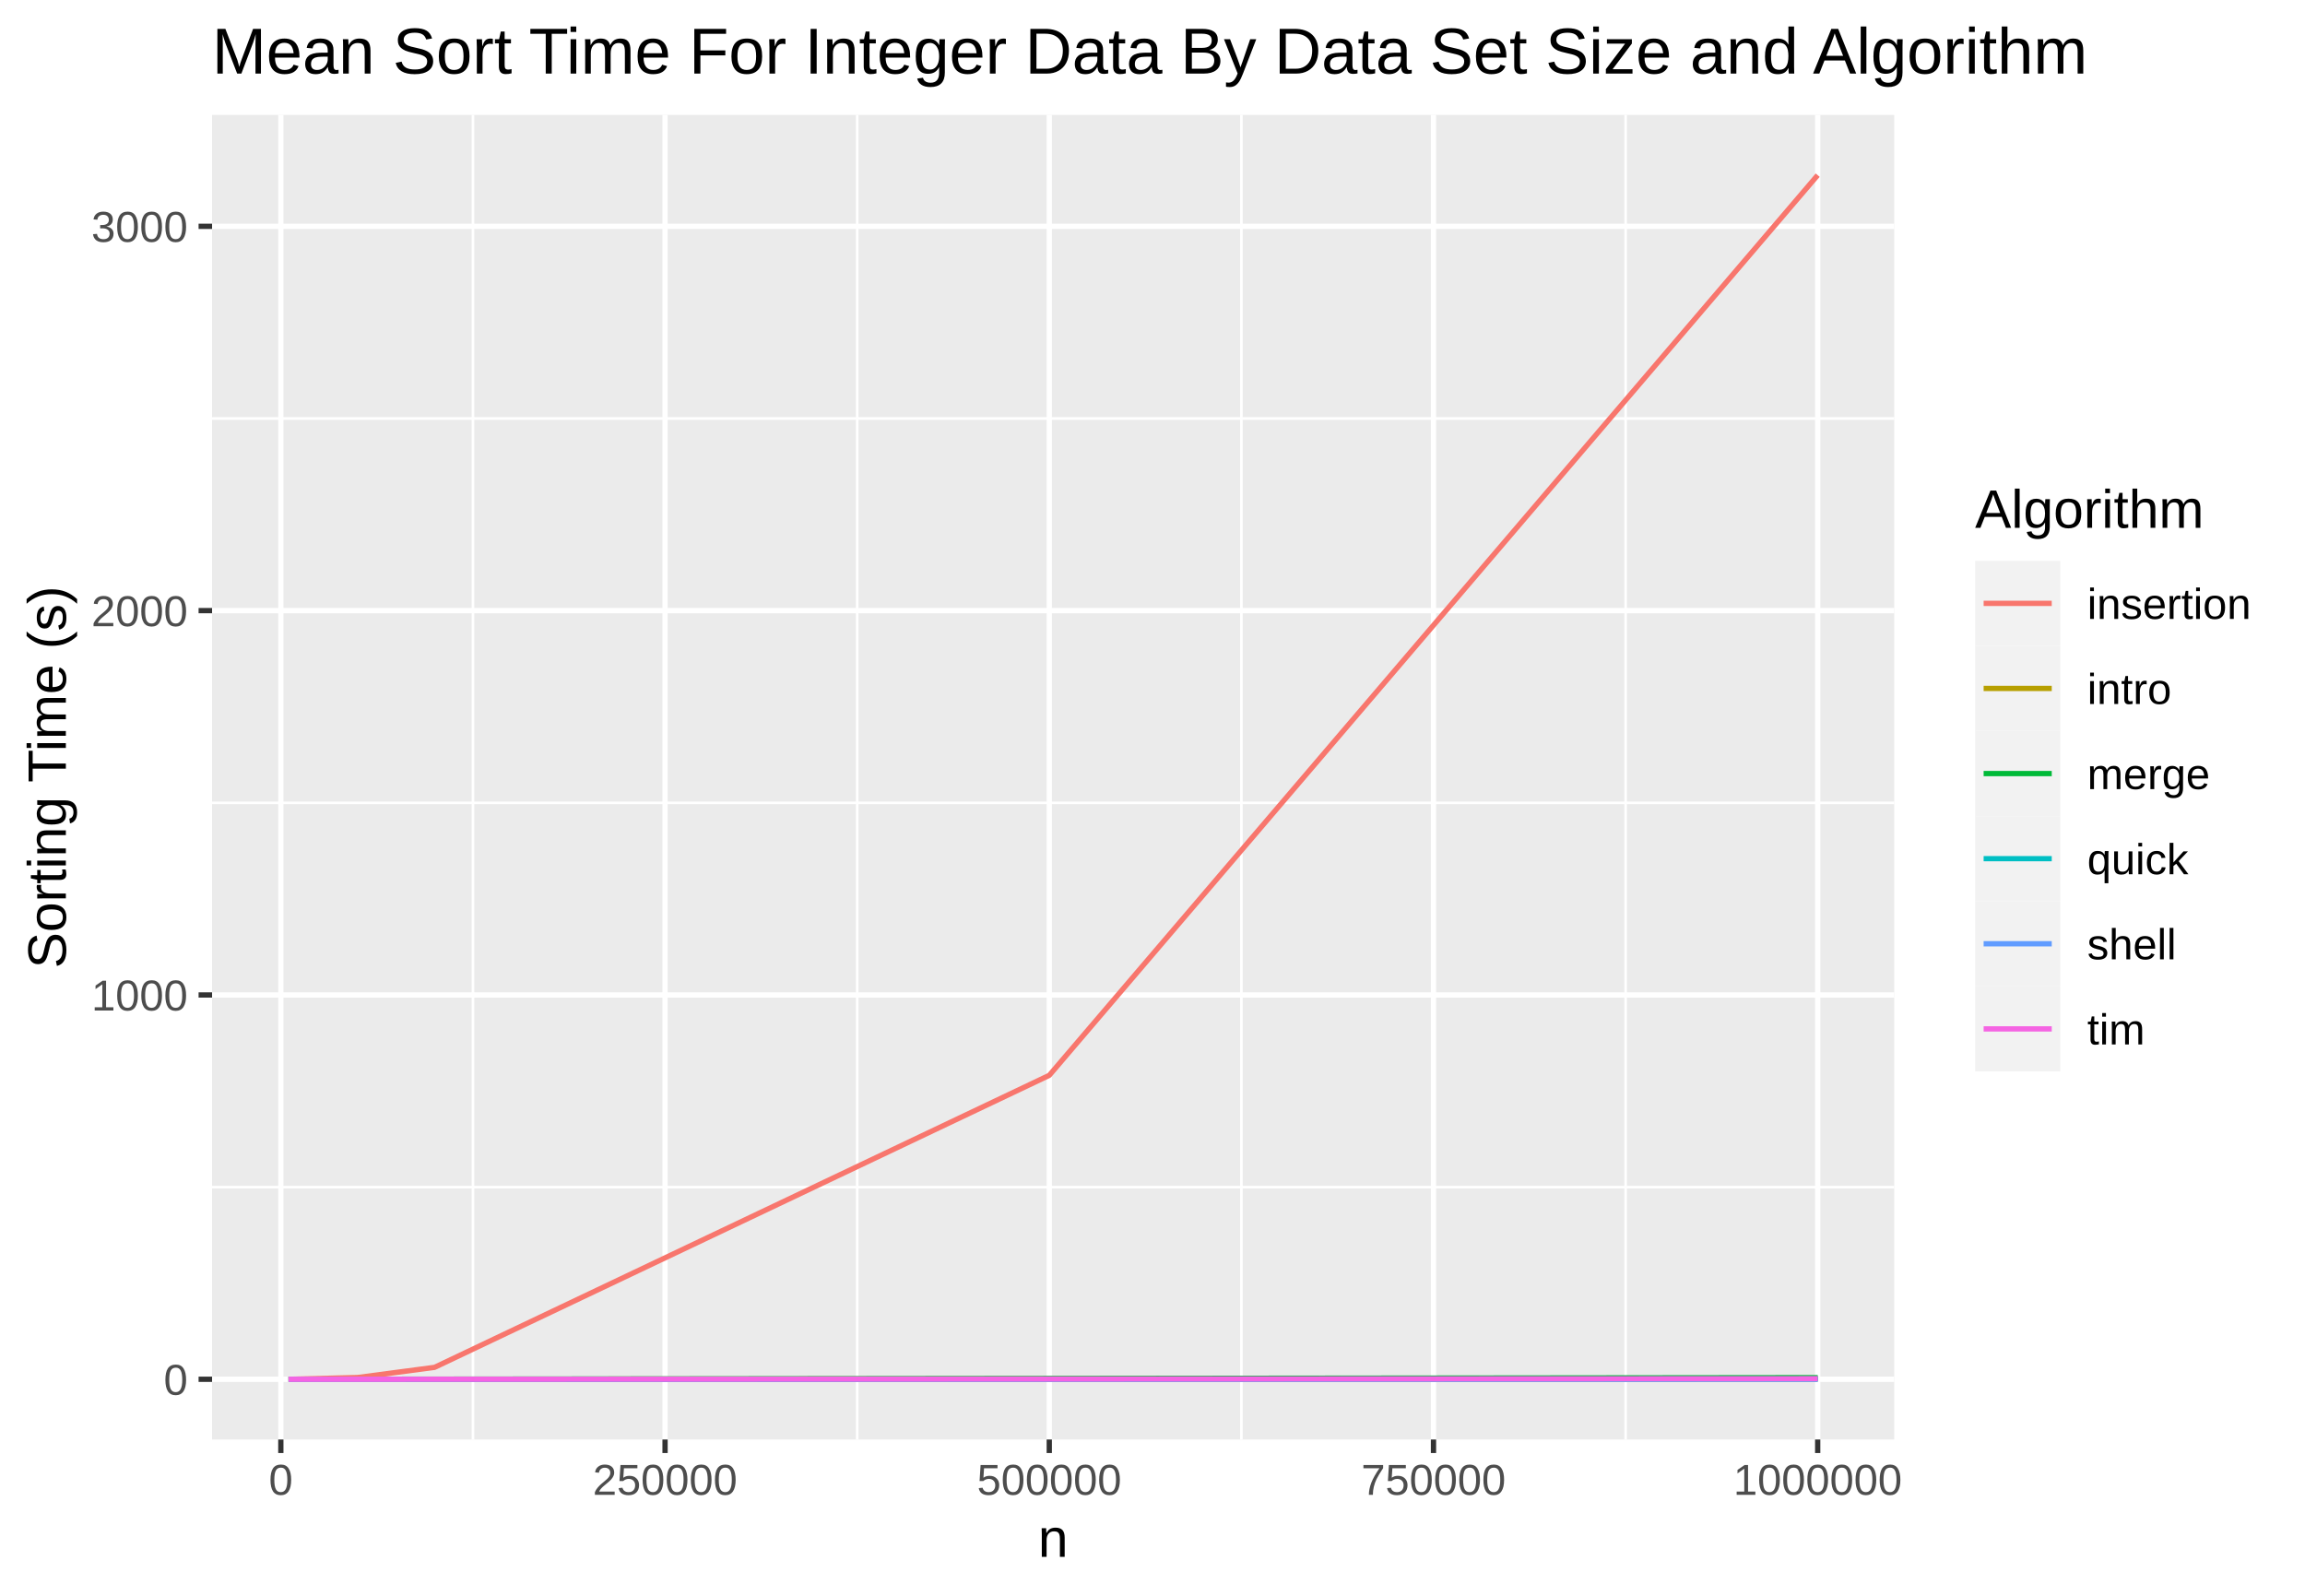
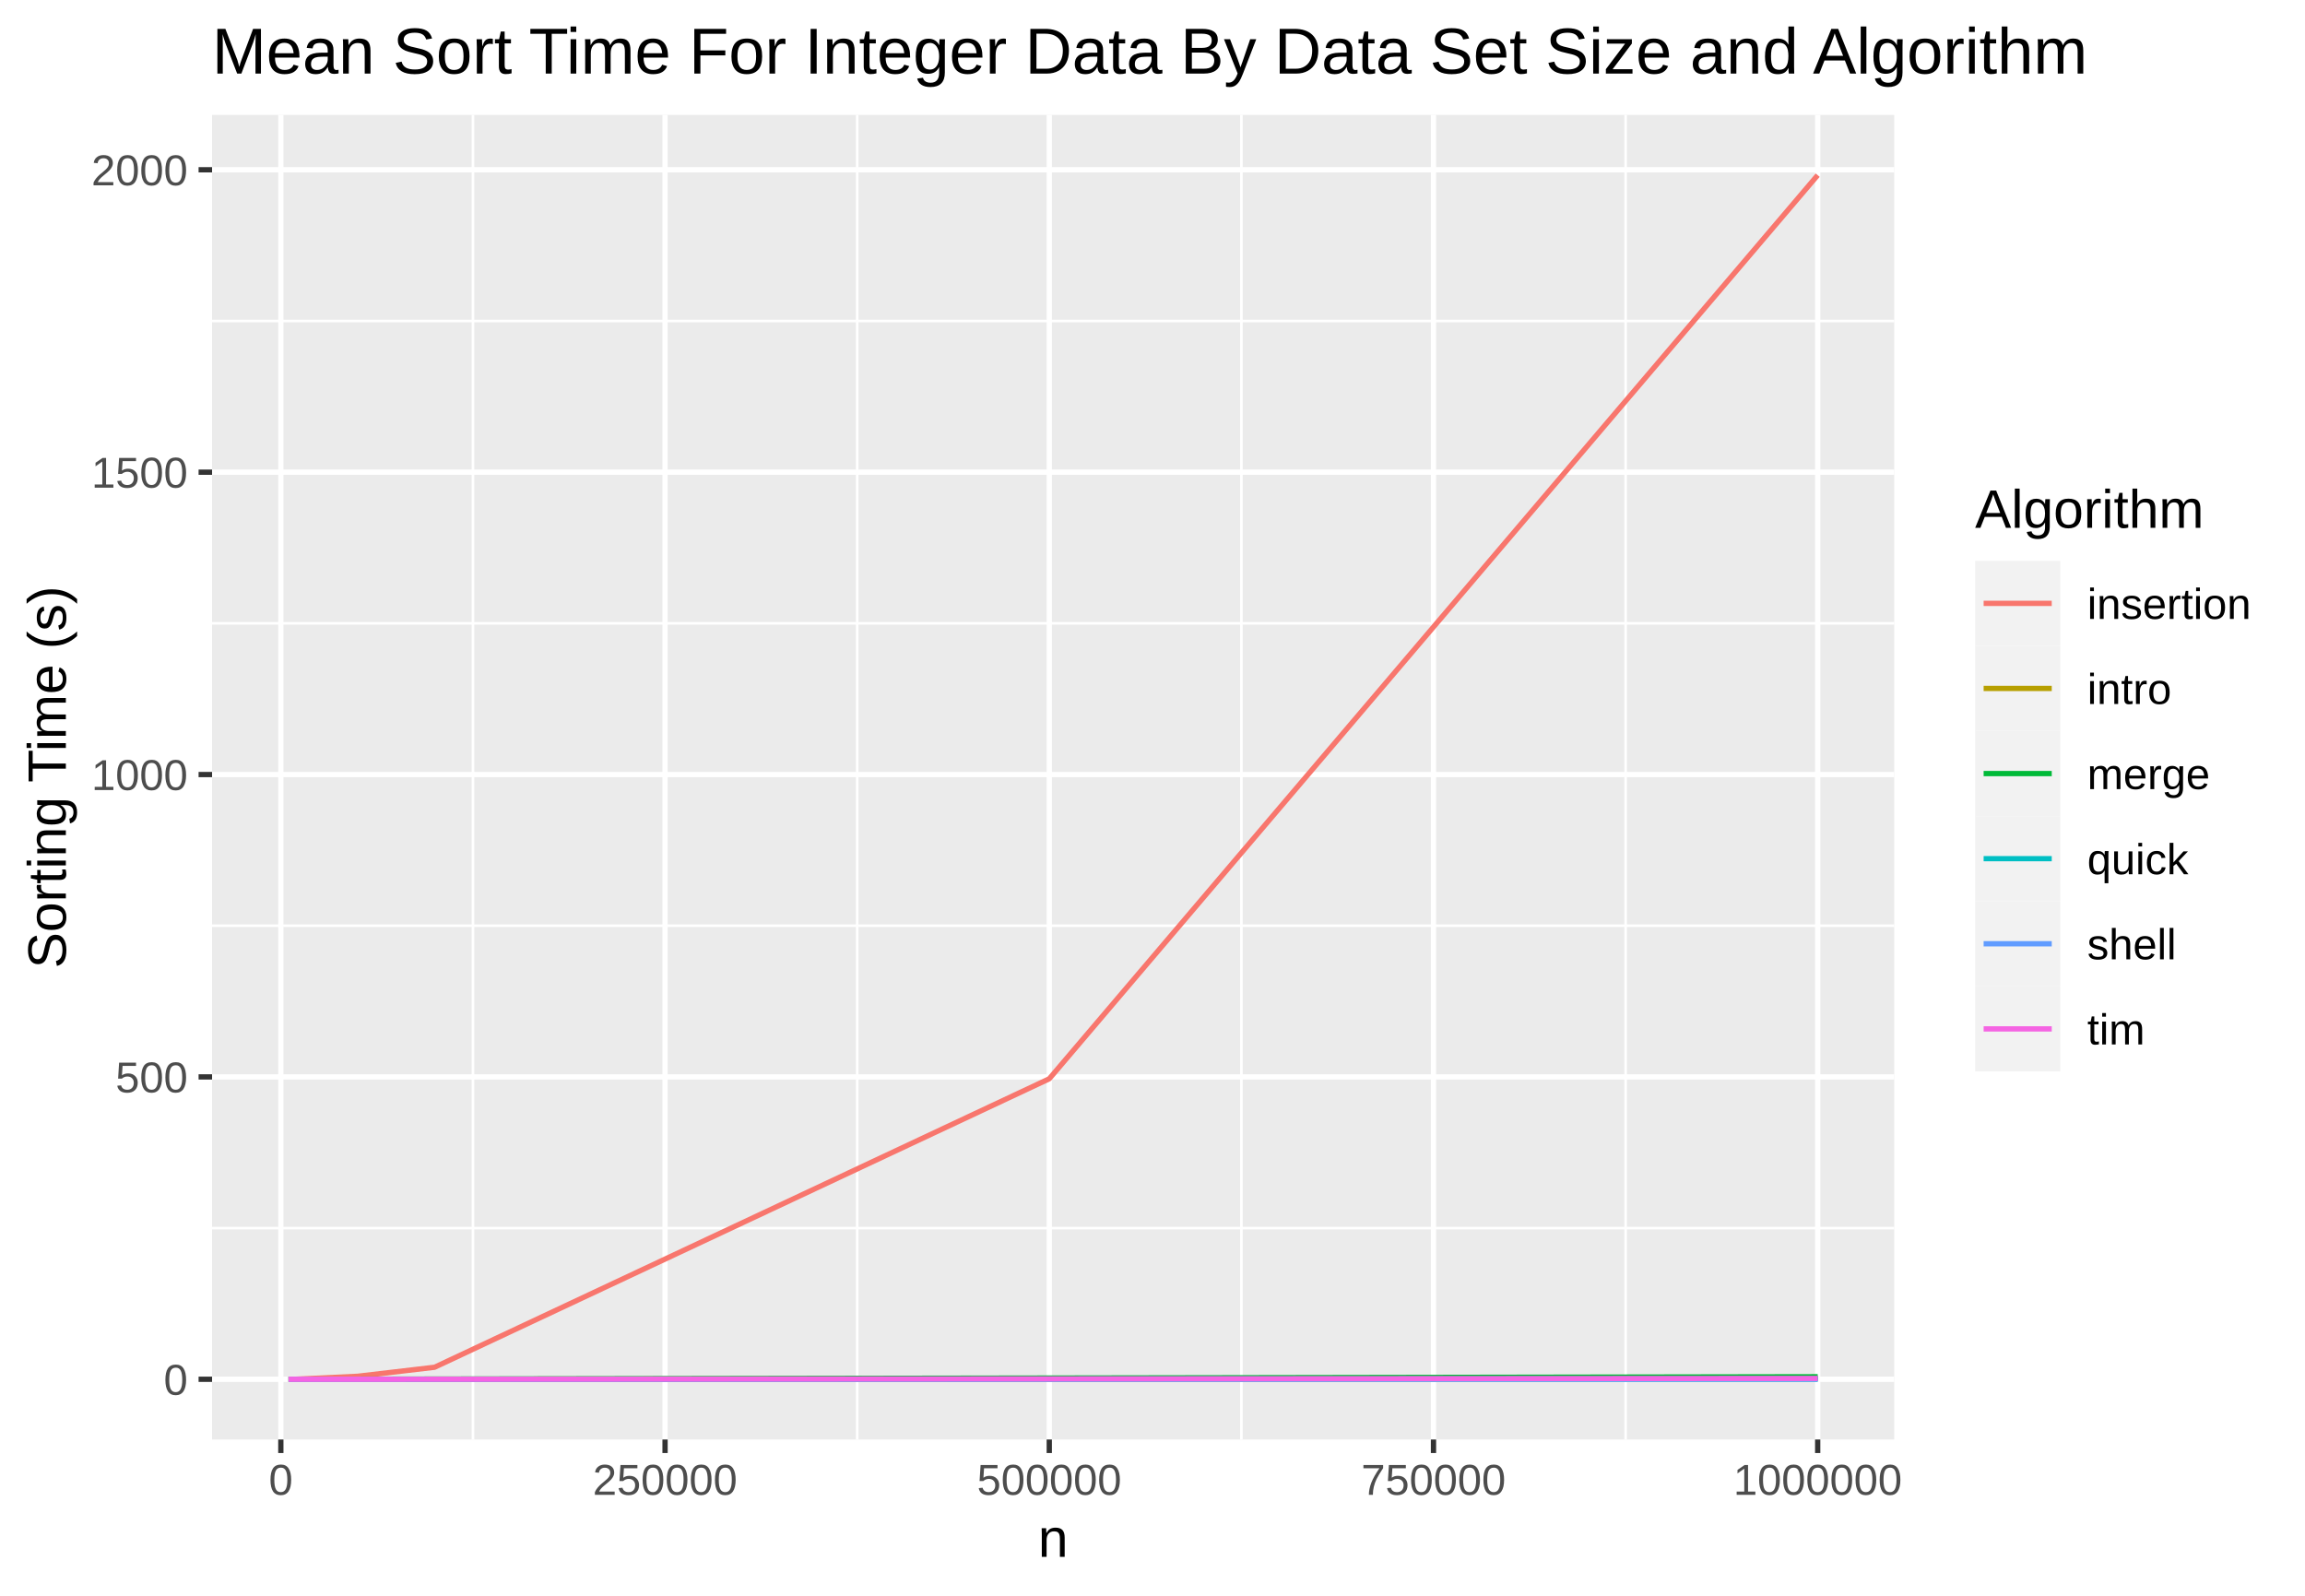
<svg xmlns="http://www.w3.org/2000/svg" class="svglite" width="468.00pt" height="324.00pt" viewBox="0 0 468.00 324.00">
  <defs>
    <style type="text/css">
    .svglite line, .svglite polyline, .svglite polygon, .svglite path, .svglite rect, .svglite circle {
      fill: none;
      stroke: #000000;
      stroke-linecap: round;
      stroke-linejoin: round;
      stroke-miterlimit: 10.00;
    }
    .svglite text {
      white-space: pre;
    }
  </style>
  </defs>
  <rect width="100%" height="100%" style="stroke: none; fill: #FFFFFF;" />
  <defs>
    <clipPath id="cpMC4wMHw0NjguMDB8MC4wMHwzMjQuMDA=">
      <rect x="0.00" y="0.00" width="468.00" height="324.00" />
    </clipPath>
  </defs>
  <g clip-path="url(#cpMC4wMHw0NjguMDB8MC4wMHwzMjQuMDA=)">
    <rect x="0.00" y="0.00" width="468.00" height="324.00" style="stroke-width: 1.07; stroke: #FFFFFF; fill: #FFFFFF;" />
  </g>
  <defs>
    <clipPath id="cpNDMuMDZ8Mzg0LjU5fDIzLjM0fDI5Mi4yNw==">
      <rect x="43.06" y="23.34" width="341.53" height="268.93" />
    </clipPath>
  </defs>
  <g clip-path="url(#cpNDMuMDZ8Mzg0LjU5fDIzLjM0fDI5Mi4yNw==)">
    <rect x="43.06" y="23.34" width="341.53" height="268.93" style="stroke-width: 1.07; stroke: none; fill: #EBEBEB;" />
-     <polyline points="43.06,241.03 384.59,241.03 " style="stroke-width: 0.53; stroke: #FFFFFF; stroke-linecap: butt;" />
-     <polyline points="43.06,163.00 384.59,163.00 " style="stroke-width: 0.53; stroke: #FFFFFF; stroke-linecap: butt;" />
-     <polyline points="43.06,84.97 384.59,84.97 " style="stroke-width: 0.53; stroke: #FFFFFF; stroke-linecap: butt;" />
+     <polyline points="43.06,249.35 384.59,249.35 " style="stroke-width: 0.53; stroke: #FFFFFF; stroke-linecap: butt;" />
+     <polyline points="43.06,187.95 384.59,187.95 " style="stroke-width: 0.53; stroke: #FFFFFF; stroke-linecap: butt;" />
+     <polyline points="43.06,126.56 384.59,126.56 " style="stroke-width: 0.53; stroke: #FFFFFF; stroke-linecap: butt;" />
+     <polyline points="43.06,65.17 384.59,65.17 " style="stroke-width: 0.53; stroke: #FFFFFF; stroke-linecap: butt;" />
    <polyline points="96.03,292.27 96.03,23.34 " style="stroke-width: 0.53; stroke: #FFFFFF; stroke-linecap: butt;" />
    <polyline points="174.04,292.27 174.04,23.34 " style="stroke-width: 0.53; stroke: #FFFFFF; stroke-linecap: butt;" />
    <polyline points="252.05,292.27 252.05,23.34 " style="stroke-width: 0.53; stroke: #FFFFFF; stroke-linecap: butt;" />
    <polyline points="330.06,292.27 330.06,23.34 " style="stroke-width: 0.53; stroke: #FFFFFF; stroke-linecap: butt;" />
    <polyline points="43.06,280.04 384.59,280.04 " style="stroke-width: 1.07; stroke: #FFFFFF; stroke-linecap: butt;" />
-     <polyline points="43.06,202.01 384.59,202.01 " style="stroke-width: 1.07; stroke: #FFFFFF; stroke-linecap: butt;" />
-     <polyline points="43.06,123.98 384.59,123.98 " style="stroke-width: 1.07; stroke: #FFFFFF; stroke-linecap: butt;" />
-     <polyline points="43.06,45.95 384.59,45.95 " style="stroke-width: 1.07; stroke: #FFFFFF; stroke-linecap: butt;" />
+     <polyline points="43.06,218.65 384.59,218.65 " style="stroke-width: 1.07; stroke: #FFFFFF; stroke-linecap: butt;" />
+     <polyline points="43.06,157.26 384.59,157.26 " style="stroke-width: 1.07; stroke: #FFFFFF; stroke-linecap: butt;" />
+     <polyline points="43.06,95.87 384.59,95.87 " style="stroke-width: 1.07; stroke: #FFFFFF; stroke-linecap: butt;" />
+     <polyline points="43.06,34.47 384.59,34.47 " style="stroke-width: 1.07; stroke: #FFFFFF; stroke-linecap: butt;" />
    <polyline points="57.02,292.27 57.02,23.34 " style="stroke-width: 1.07; stroke: #FFFFFF; stroke-linecap: butt;" />
    <polyline points="135.03,292.27 135.03,23.34 " style="stroke-width: 1.07; stroke: #FFFFFF; stroke-linecap: butt;" />
    <polyline points="213.04,292.27 213.04,23.34 " style="stroke-width: 1.07; stroke: #FFFFFF; stroke-linecap: butt;" />
    <polyline points="291.05,292.27 291.05,23.34 " style="stroke-width: 1.07; stroke: #FFFFFF; stroke-linecap: butt;" />
    <polyline points="369.06,292.27 369.06,23.34 " style="stroke-width: 1.07; stroke: #FFFFFF; stroke-linecap: butt;" />
-     <polyline points="58.58,280.04 72.63,279.68 88.23,277.62 213.04,218.33 369.06,35.56 " style="stroke-width: 1.07; stroke: #F8766D; stroke-linecap: butt;" />
-     <polyline points="58.58,280.04 60.14,280.04 72.63,280.04 88.23,280.03 213.04,279.99 369.06,279.93 " style="stroke-width: 1.07; stroke: #B79F00; stroke-linecap: butt;" />
-     <polyline points="58.58,280.04 72.63,280.03 88.23,280.01 213.04,279.88 369.06,279.71 " style="stroke-width: 1.07; stroke: #00BA38; stroke-linecap: butt;" />
-     <polyline points="58.58,280.04 72.63,280.04 88.23,280.04 213.04,280.03 369.06,280.02 " style="stroke-width: 1.07; stroke: #00BFC4; stroke-linecap: butt;" />
-     <polyline points="58.58,280.04 60.14,280.04 72.63,280.04 88.23,280.04 213.04,280.03 369.06,280.00 " style="stroke-width: 1.07; stroke: #619CFF; stroke-linecap: butt;" />
-     <polyline points="58.58,280.04 60.14,280.04 72.63,280.04 88.23,280.03 213.04,279.99 369.06,279.93 " style="stroke-width: 1.07; stroke: #F564E3; stroke-linecap: butt;" />
+     <polyline points="58.58,280.04 60.14,280.02 72.63,279.43 88.23,277.60 213.04,219.03 369.06,35.56 " style="stroke-width: 1.07; stroke: #F8766D; stroke-linecap: butt;" />
+     <polyline points="58.58,280.04 60.14,280.04 72.63,280.04 88.23,280.03 213.04,279.96 369.06,279.87 " style="stroke-width: 1.07; stroke: #B79F00; stroke-linecap: butt;" />
+     <polyline points="58.58,280.04 60.14,280.04 72.63,280.02 88.23,279.99 213.04,279.79 369.06,279.53 " style="stroke-width: 1.07; stroke: #00BA38; stroke-linecap: butt;" />
+     <polyline points="58.58,280.04 60.14,280.04 72.63,280.04 88.23,280.04 213.04,280.02 369.06,280.01 " style="stroke-width: 1.07; stroke: #00BFC4; stroke-linecap: butt;" />
+     <polyline points="58.58,280.04 60.14,280.04 72.63,280.04 88.23,280.04 213.04,280.02 369.06,279.99 " style="stroke-width: 1.07; stroke: #619CFF; stroke-linecap: butt;" />
+     <polyline points="58.58,280.04 60.14,280.04 72.63,280.04 88.23,280.03 213.04,279.96 369.06,279.87 " style="stroke-width: 1.07; stroke: #F564E3; stroke-linecap: butt;" />
  </g>
  <g clip-path="url(#cpMC4wMHw0NjguMDB8MC4wMHwzMjQuMDA=)">
    <text x="38.13" y="283.20" text-anchor="end" style="font-size: 8.80px;fill: #4D4D4D; font-family: &quot;Arial&quot;;" textLength="4.90px" lengthAdjust="spacingAndGlyphs">0</text>
-     <text x="38.13" y="205.17" text-anchor="end" style="font-size: 8.80px;fill: #4D4D4D; font-family: &quot;Arial&quot;;" textLength="19.58px" lengthAdjust="spacingAndGlyphs">1000</text>
-     <text x="38.13" y="127.14" text-anchor="end" style="font-size: 8.80px;fill: #4D4D4D; font-family: &quot;Arial&quot;;" textLength="19.58px" lengthAdjust="spacingAndGlyphs">2000</text>
-     <text x="38.13" y="49.11" text-anchor="end" style="font-size: 8.80px;fill: #4D4D4D; font-family: &quot;Arial&quot;;" textLength="19.58px" lengthAdjust="spacingAndGlyphs">3000</text>
+     <text x="38.13" y="221.80" text-anchor="end" style="font-size: 8.80px;fill: #4D4D4D; font-family: &quot;Arial&quot;;" textLength="14.69px" lengthAdjust="spacingAndGlyphs">500</text>
+     <text x="38.13" y="160.41" text-anchor="end" style="font-size: 8.80px;fill: #4D4D4D; font-family: &quot;Arial&quot;;" textLength="19.58px" lengthAdjust="spacingAndGlyphs">1000</text>
+     <text x="38.13" y="99.02" text-anchor="end" style="font-size: 8.80px;fill: #4D4D4D; font-family: &quot;Arial&quot;;" textLength="19.58px" lengthAdjust="spacingAndGlyphs">1500</text>
+     <text x="38.13" y="37.63" text-anchor="end" style="font-size: 8.80px;fill: #4D4D4D; font-family: &quot;Arial&quot;;" textLength="19.58px" lengthAdjust="spacingAndGlyphs">2000</text>
    <polyline points="40.32,280.04 43.06,280.04 " style="stroke-width: 1.07; stroke: #333333; stroke-linecap: butt;" />
-     <polyline points="40.32,202.01 43.06,202.01 " style="stroke-width: 1.07; stroke: #333333; stroke-linecap: butt;" />
-     <polyline points="40.32,123.98 43.06,123.98 " style="stroke-width: 1.07; stroke: #333333; stroke-linecap: butt;" />
-     <polyline points="40.32,45.95 43.06,45.95 " style="stroke-width: 1.07; stroke: #333333; stroke-linecap: butt;" />
+     <polyline points="40.32,218.65 43.06,218.65 " style="stroke-width: 1.07; stroke: #333333; stroke-linecap: butt;" />
+     <polyline points="40.32,157.26 43.06,157.26 " style="stroke-width: 1.07; stroke: #333333; stroke-linecap: butt;" />
+     <polyline points="40.32,95.87 43.06,95.87 " style="stroke-width: 1.07; stroke: #333333; stroke-linecap: butt;" />
+     <polyline points="40.32,34.47 43.06,34.47 " style="stroke-width: 1.07; stroke: #333333; stroke-linecap: butt;" />
    <polyline points="57.02,295.01 57.02,292.27 " style="stroke-width: 1.07; stroke: #333333; stroke-linecap: butt;" />
    <polyline points="135.03,295.01 135.03,292.27 " style="stroke-width: 1.07; stroke: #333333; stroke-linecap: butt;" />
    <polyline points="213.04,295.01 213.04,292.27 " style="stroke-width: 1.07; stroke: #333333; stroke-linecap: butt;" />
    <polyline points="291.05,295.01 291.05,292.27 " style="stroke-width: 1.07; stroke: #333333; stroke-linecap: butt;" />
    <polyline points="369.06,295.01 369.06,292.27 " style="stroke-width: 1.07; stroke: #333333; stroke-linecap: butt;" />
    <text x="57.02" y="303.50" text-anchor="middle" style="font-size: 8.80px;fill: #4D4D4D; font-family: &quot;Arial&quot;;" textLength="4.90px" lengthAdjust="spacingAndGlyphs">0</text>
    <text x="135.03" y="303.50" text-anchor="middle" style="font-size: 8.80px;fill: #4D4D4D; font-family: &quot;Arial&quot;;" textLength="29.38px" lengthAdjust="spacingAndGlyphs">250000</text>
    <text x="213.04" y="303.50" text-anchor="middle" style="font-size: 8.80px;fill: #4D4D4D; font-family: &quot;Arial&quot;;" textLength="29.38px" lengthAdjust="spacingAndGlyphs">500000</text>
    <text x="291.05" y="303.50" text-anchor="middle" style="font-size: 8.80px;fill: #4D4D4D; font-family: &quot;Arial&quot;;" textLength="29.38px" lengthAdjust="spacingAndGlyphs">750000</text>
    <text x="369.06" y="303.50" text-anchor="middle" style="font-size: 8.80px;fill: #4D4D4D; font-family: &quot;Arial&quot;;" textLength="34.27px" lengthAdjust="spacingAndGlyphs">1000000</text>
    <text x="213.82" y="316.09" text-anchor="middle" style="font-size: 11.00px; font-family: &quot;Arial&quot;;" textLength="6.12px" lengthAdjust="spacingAndGlyphs">n</text>
    <text transform="translate(13.37,157.80) rotate(-90)" text-anchor="middle" style="font-size: 11.00px; font-family: &quot;Arial&quot;;" textLength="78.24px" lengthAdjust="spacingAndGlyphs">Sorting Time (s)</text>
    <rect x="395.55" y="92.58" width="66.98" height="130.44" style="stroke-width: 1.07; stroke: none; fill: #FFFFFF;" />
    <text x="401.02" y="107.17" style="font-size: 11.00px; font-family: &quot;Arial&quot;;" textLength="46.46px" lengthAdjust="spacingAndGlyphs">Algorithm</text>
    <rect x="401.02" y="113.86" width="17.28" height="17.28" style="stroke-width: 1.07; stroke: none; fill: #F2F2F2;" />
    <line x1="402.75" y1="122.50" x2="416.58" y2="122.50" style="stroke-width: 1.07; stroke: #F8766D; stroke-linecap: butt;" />
    <rect x="401.02" y="131.14" width="17.28" height="17.28" style="stroke-width: 1.07; stroke: none; fill: #F2F2F2;" />
    <line x1="402.75" y1="139.78" x2="416.58" y2="139.78" style="stroke-width: 1.07; stroke: #B79F00; stroke-linecap: butt;" />
    <rect x="401.02" y="148.42" width="17.28" height="17.28" style="stroke-width: 1.07; stroke: none; fill: #F2F2F2;" />
    <line x1="402.75" y1="157.06" x2="416.58" y2="157.06" style="stroke-width: 1.07; stroke: #00BA38; stroke-linecap: butt;" />
    <rect x="401.02" y="165.70" width="17.28" height="17.28" style="stroke-width: 1.07; stroke: none; fill: #F2F2F2;" />
    <line x1="402.75" y1="174.34" x2="416.58" y2="174.34" style="stroke-width: 1.07; stroke: #00BFC4; stroke-linecap: butt;" />
    <rect x="401.02" y="182.98" width="17.28" height="17.28" style="stroke-width: 1.07; stroke: none; fill: #F2F2F2;" />
    <line x1="402.75" y1="191.62" x2="416.58" y2="191.62" style="stroke-width: 1.07; stroke: #619CFF; stroke-linecap: butt;" />
    <rect x="401.02" y="200.26" width="17.28" height="17.28" style="stroke-width: 1.07; stroke: none; fill: #F2F2F2;" />
    <line x1="402.75" y1="208.90" x2="416.58" y2="208.90" style="stroke-width: 1.07; stroke: #F564E3; stroke-linecap: butt;" />
    <text x="423.78" y="125.66" style="font-size: 8.80px; font-family: &quot;Arial&quot;;" textLength="33.26px" lengthAdjust="spacingAndGlyphs">insertion</text>
    <text x="423.78" y="142.94" style="font-size: 8.80px; font-family: &quot;Arial&quot;;" textLength="17.11px" lengthAdjust="spacingAndGlyphs">intro</text>
    <text x="423.78" y="160.22" style="font-size: 8.80px; font-family: &quot;Arial&quot;;" textLength="24.95px" lengthAdjust="spacingAndGlyphs">merge</text>
    <text x="423.78" y="177.50" style="font-size: 8.80px; font-family: &quot;Arial&quot;;" textLength="20.54px" lengthAdjust="spacingAndGlyphs">quick</text>
    <text x="423.78" y="194.78" style="font-size: 8.80px; font-family: &quot;Arial&quot;;" textLength="18.09px" lengthAdjust="spacingAndGlyphs">shell</text>
    <text x="423.78" y="212.06" style="font-size: 8.80px; font-family: &quot;Arial&quot;;" textLength="11.72px" lengthAdjust="spacingAndGlyphs">tim</text>
    <text x="43.06" y="14.94" style="font-size: 13.20px; font-family: &quot;Arial&quot;;" textLength="381.97px" lengthAdjust="spacingAndGlyphs">Mean Sort Time For Integer Data By Data Set Size and Algorithm</text>
  </g>
</svg>
